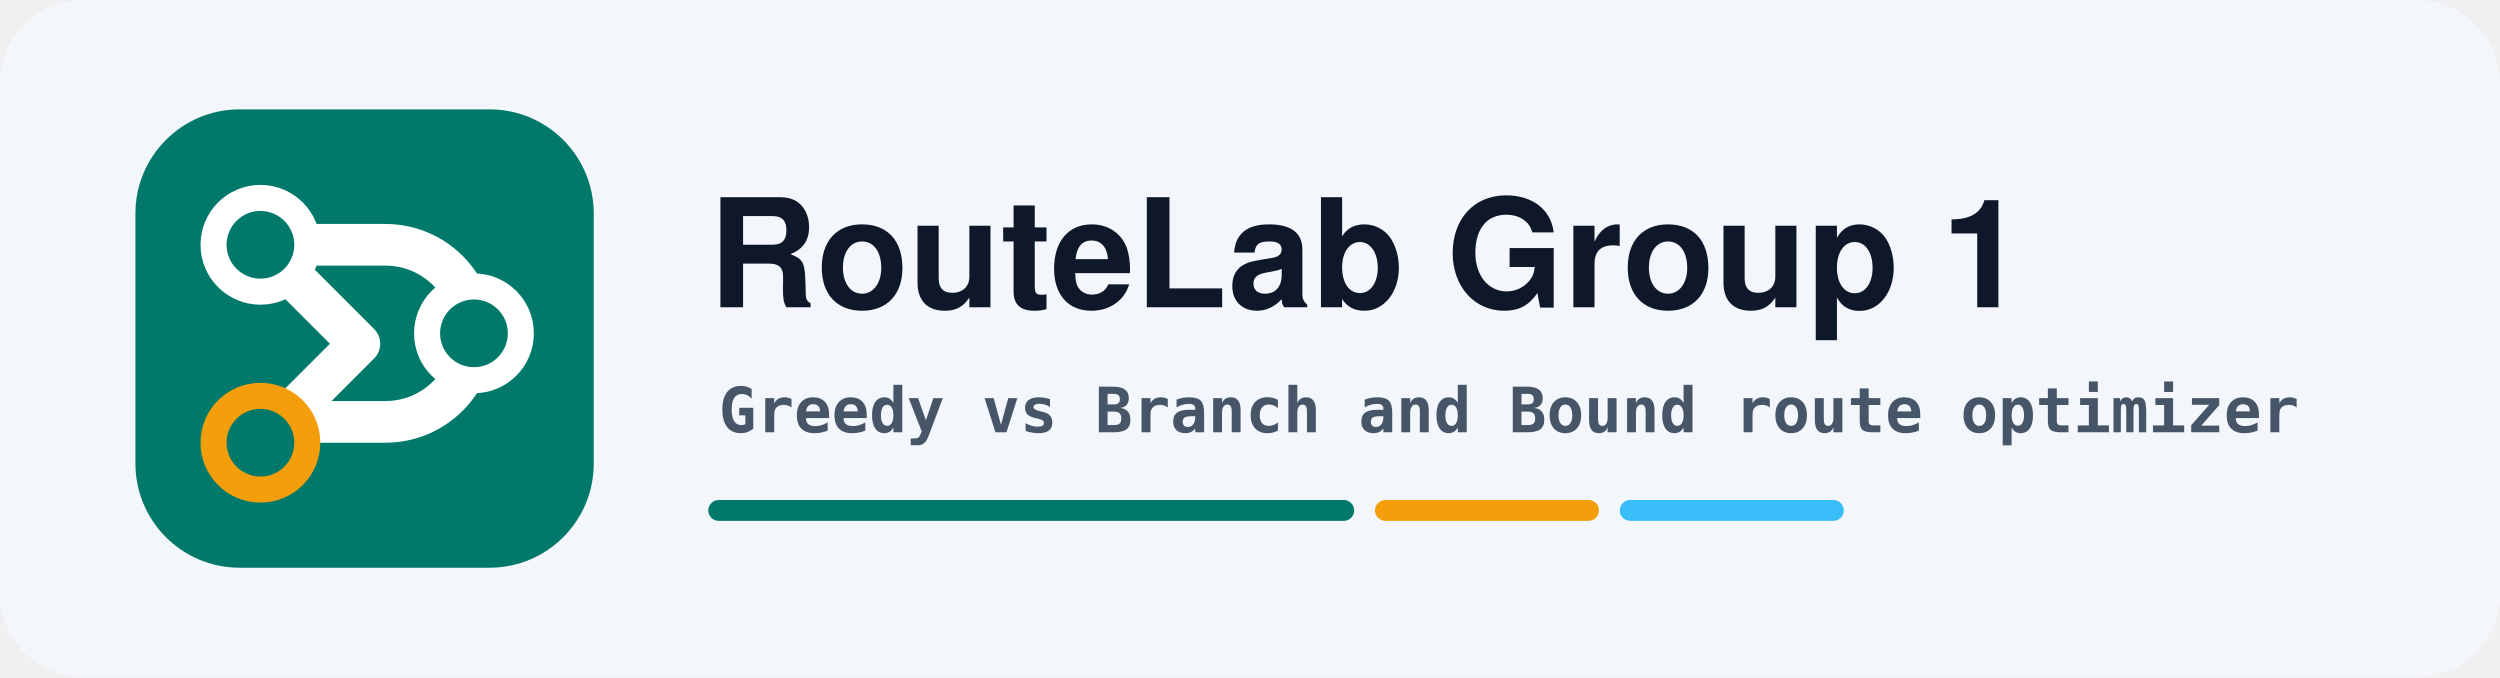
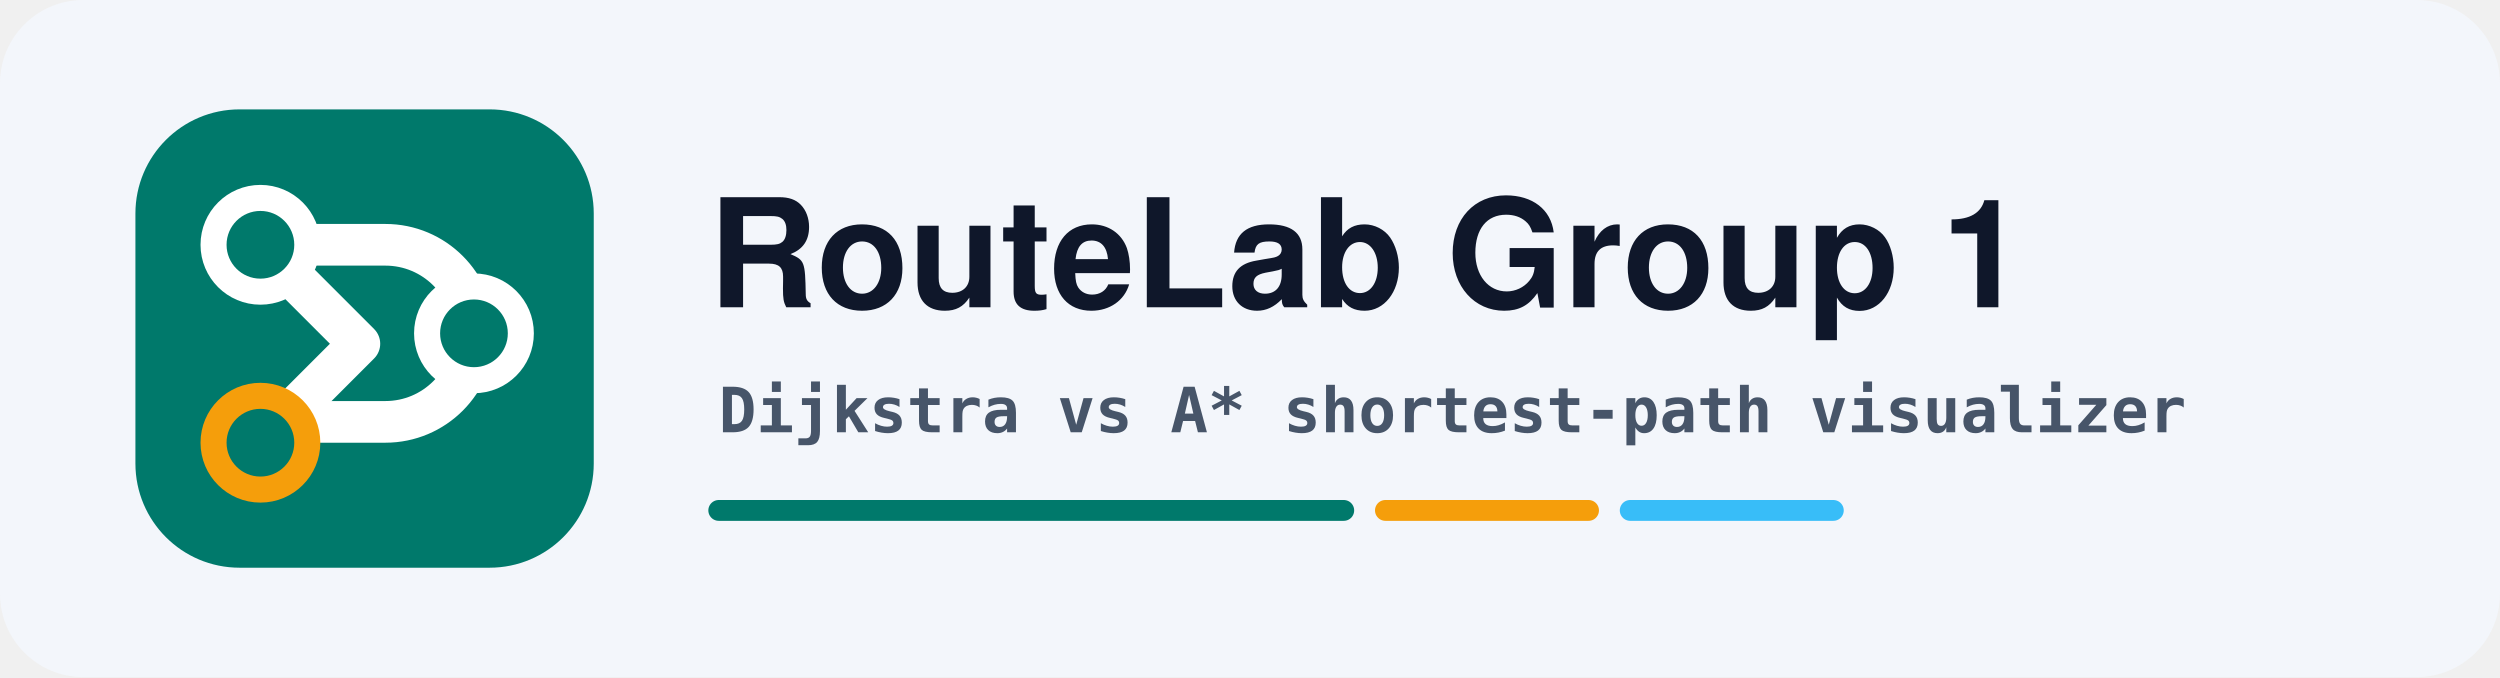
<svg xmlns="http://www.w3.org/2000/svg" width="960" height="260" viewBox="0 0 960 260" fill="none">
  <rect width="960" height="260" rx="32" fill="#F3F6FB" />
  <rect x="52" y="42" width="176" height="176" rx="40" fill="#00796B" />
  <path d="M100 94H148C166.778 94 182 109.222 182 128C182 146.778 166.778 162 148 162H104" stroke="white" stroke-width="16" stroke-linecap="round" />
  <path d="M100 94L138 132L100 170" stroke="white" stroke-width="16" stroke-linecap="round" stroke-linejoin="round" />
  <circle cx="100" cy="94" r="18" fill="#00796B" stroke="white" stroke-width="10" />
  <circle cx="182" cy="128" r="18" fill="#00796B" stroke="white" stroke-width="10" />
  <circle cx="100" cy="170" r="18" fill="#00796B" stroke="#F59E0B" stroke-width="10" />
  <text x="272" y="118" fill="#0F172A" font-family="Avenir Next, Avenir, Helvetica, Arial, sans-serif" font-size="58" font-weight="800">RouteLab Group 1</text>
-   <text x="276" y="166" fill="#475569" font-family="SFMono-Regular, Menlo, Consolas, monospace" font-size="24" font-weight="600">Greedy vs Branch and Bound route optimizer</text>
+   <text x="276" y="166" fill="#475569" font-family="SFMono-Regular, Menlo, Consolas, monospace" font-size="24" font-weight="600">Dijkstra vs A* shortest-path visualizer</text>
  <path d="M276 196H516" stroke="#00796B" stroke-width="8" stroke-linecap="round" />
  <path d="M532 196H610" stroke="#F59E0B" stroke-width="8" stroke-linecap="round" />
  <path d="M626 196H704" stroke="#38BDF8" stroke-width="8" stroke-linecap="round" />
</svg>
